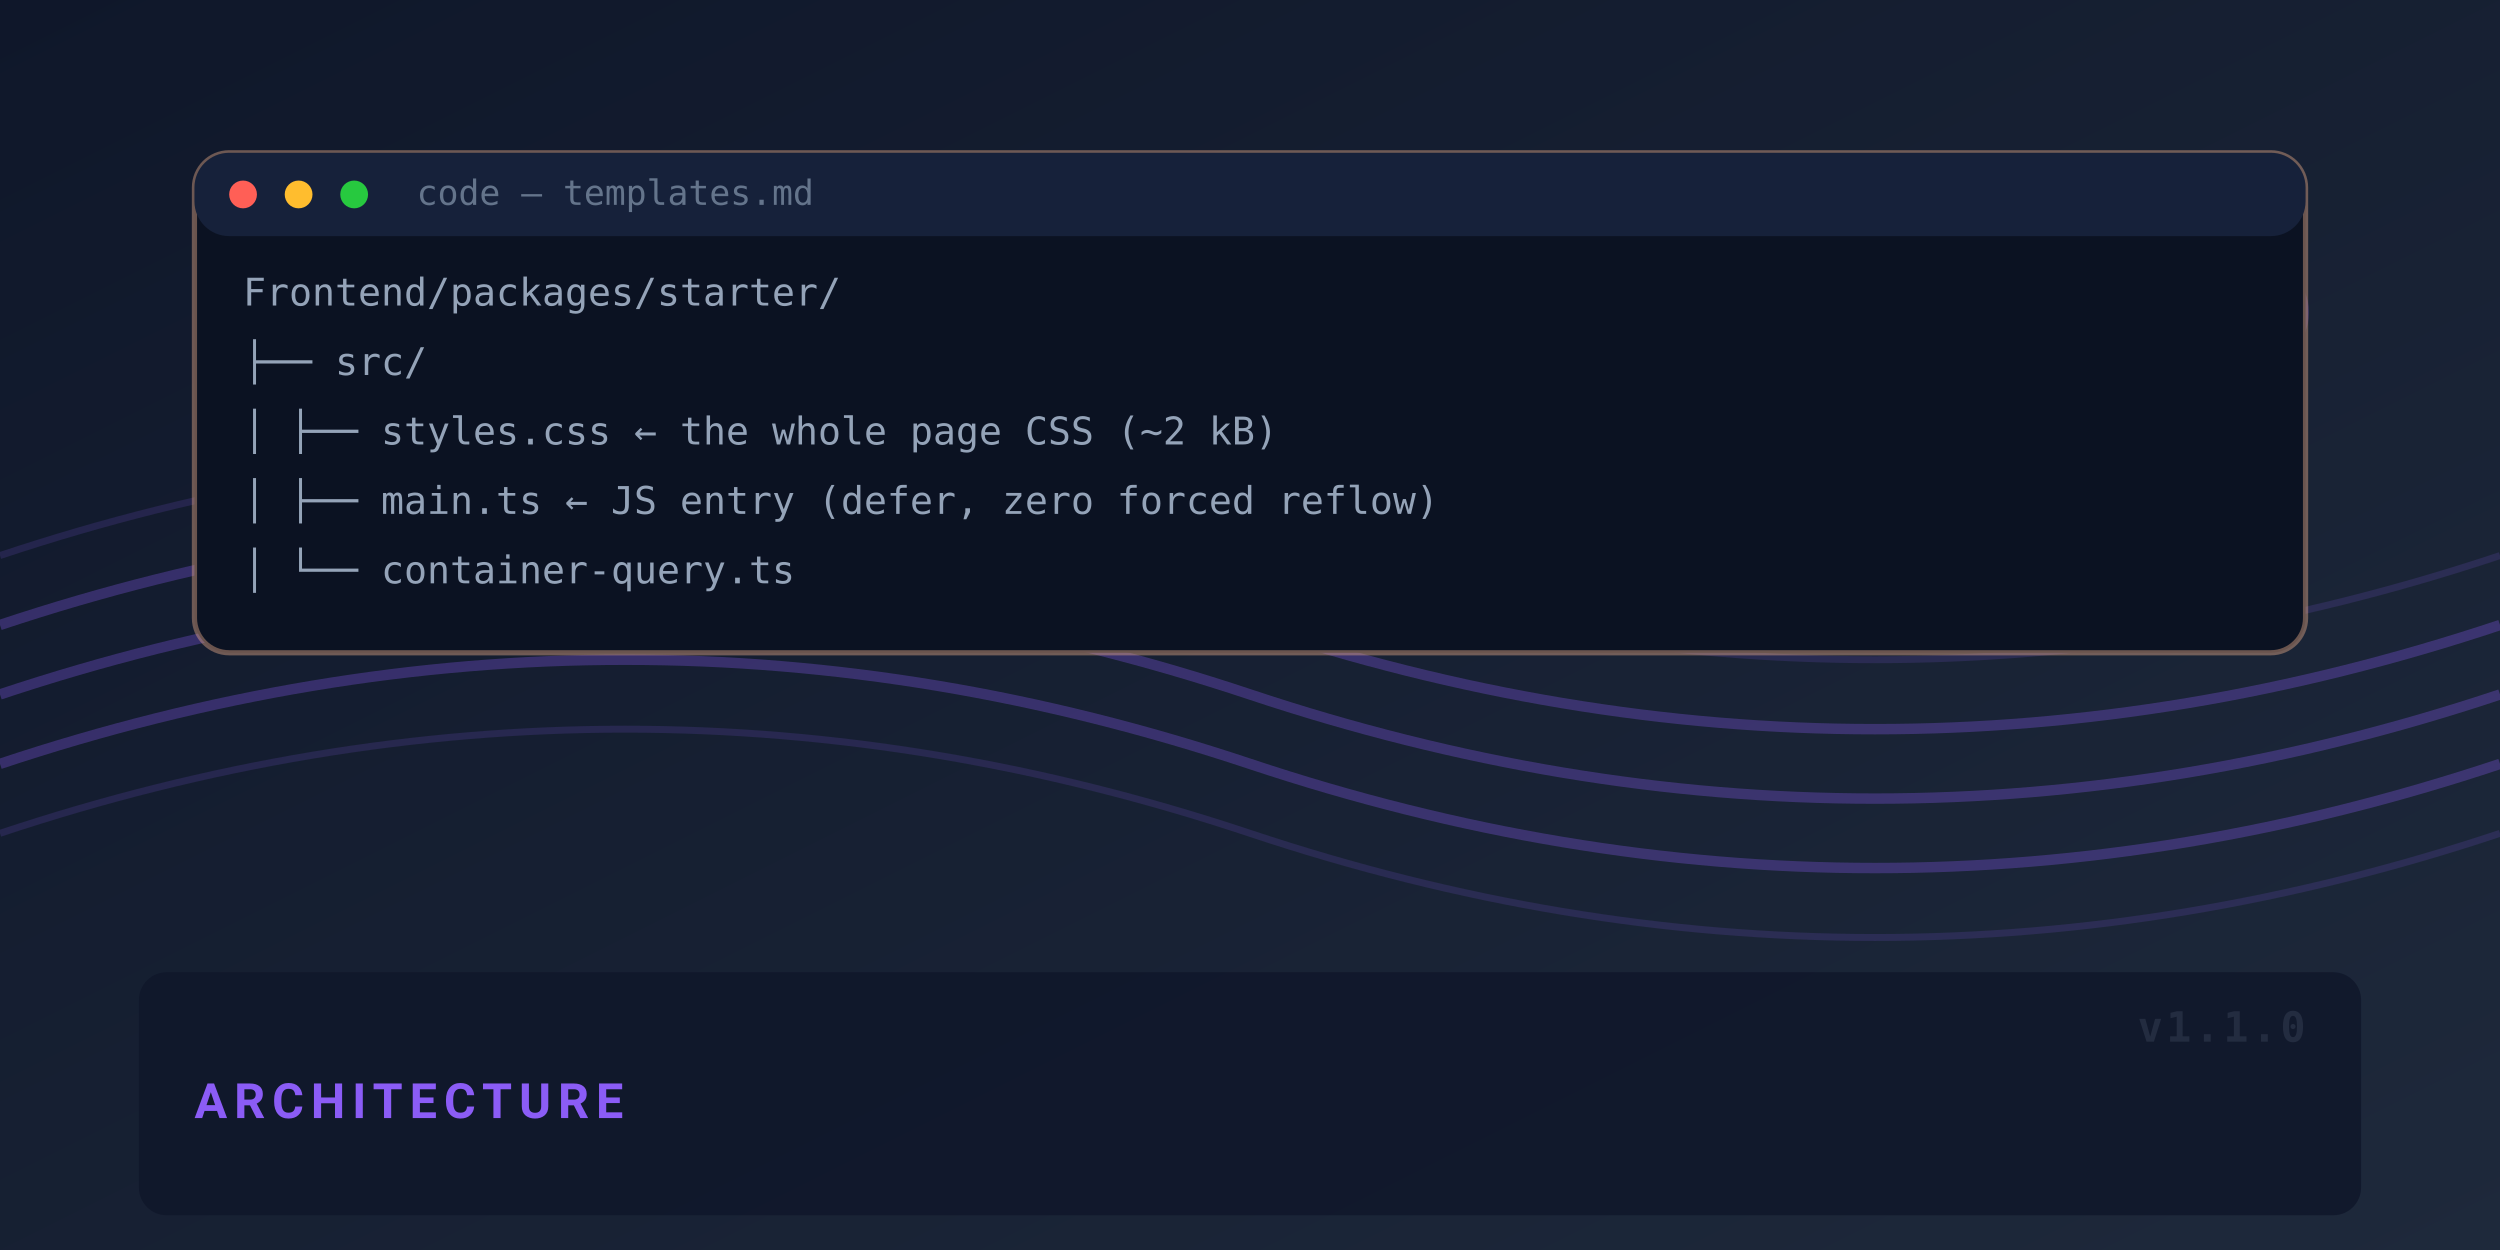
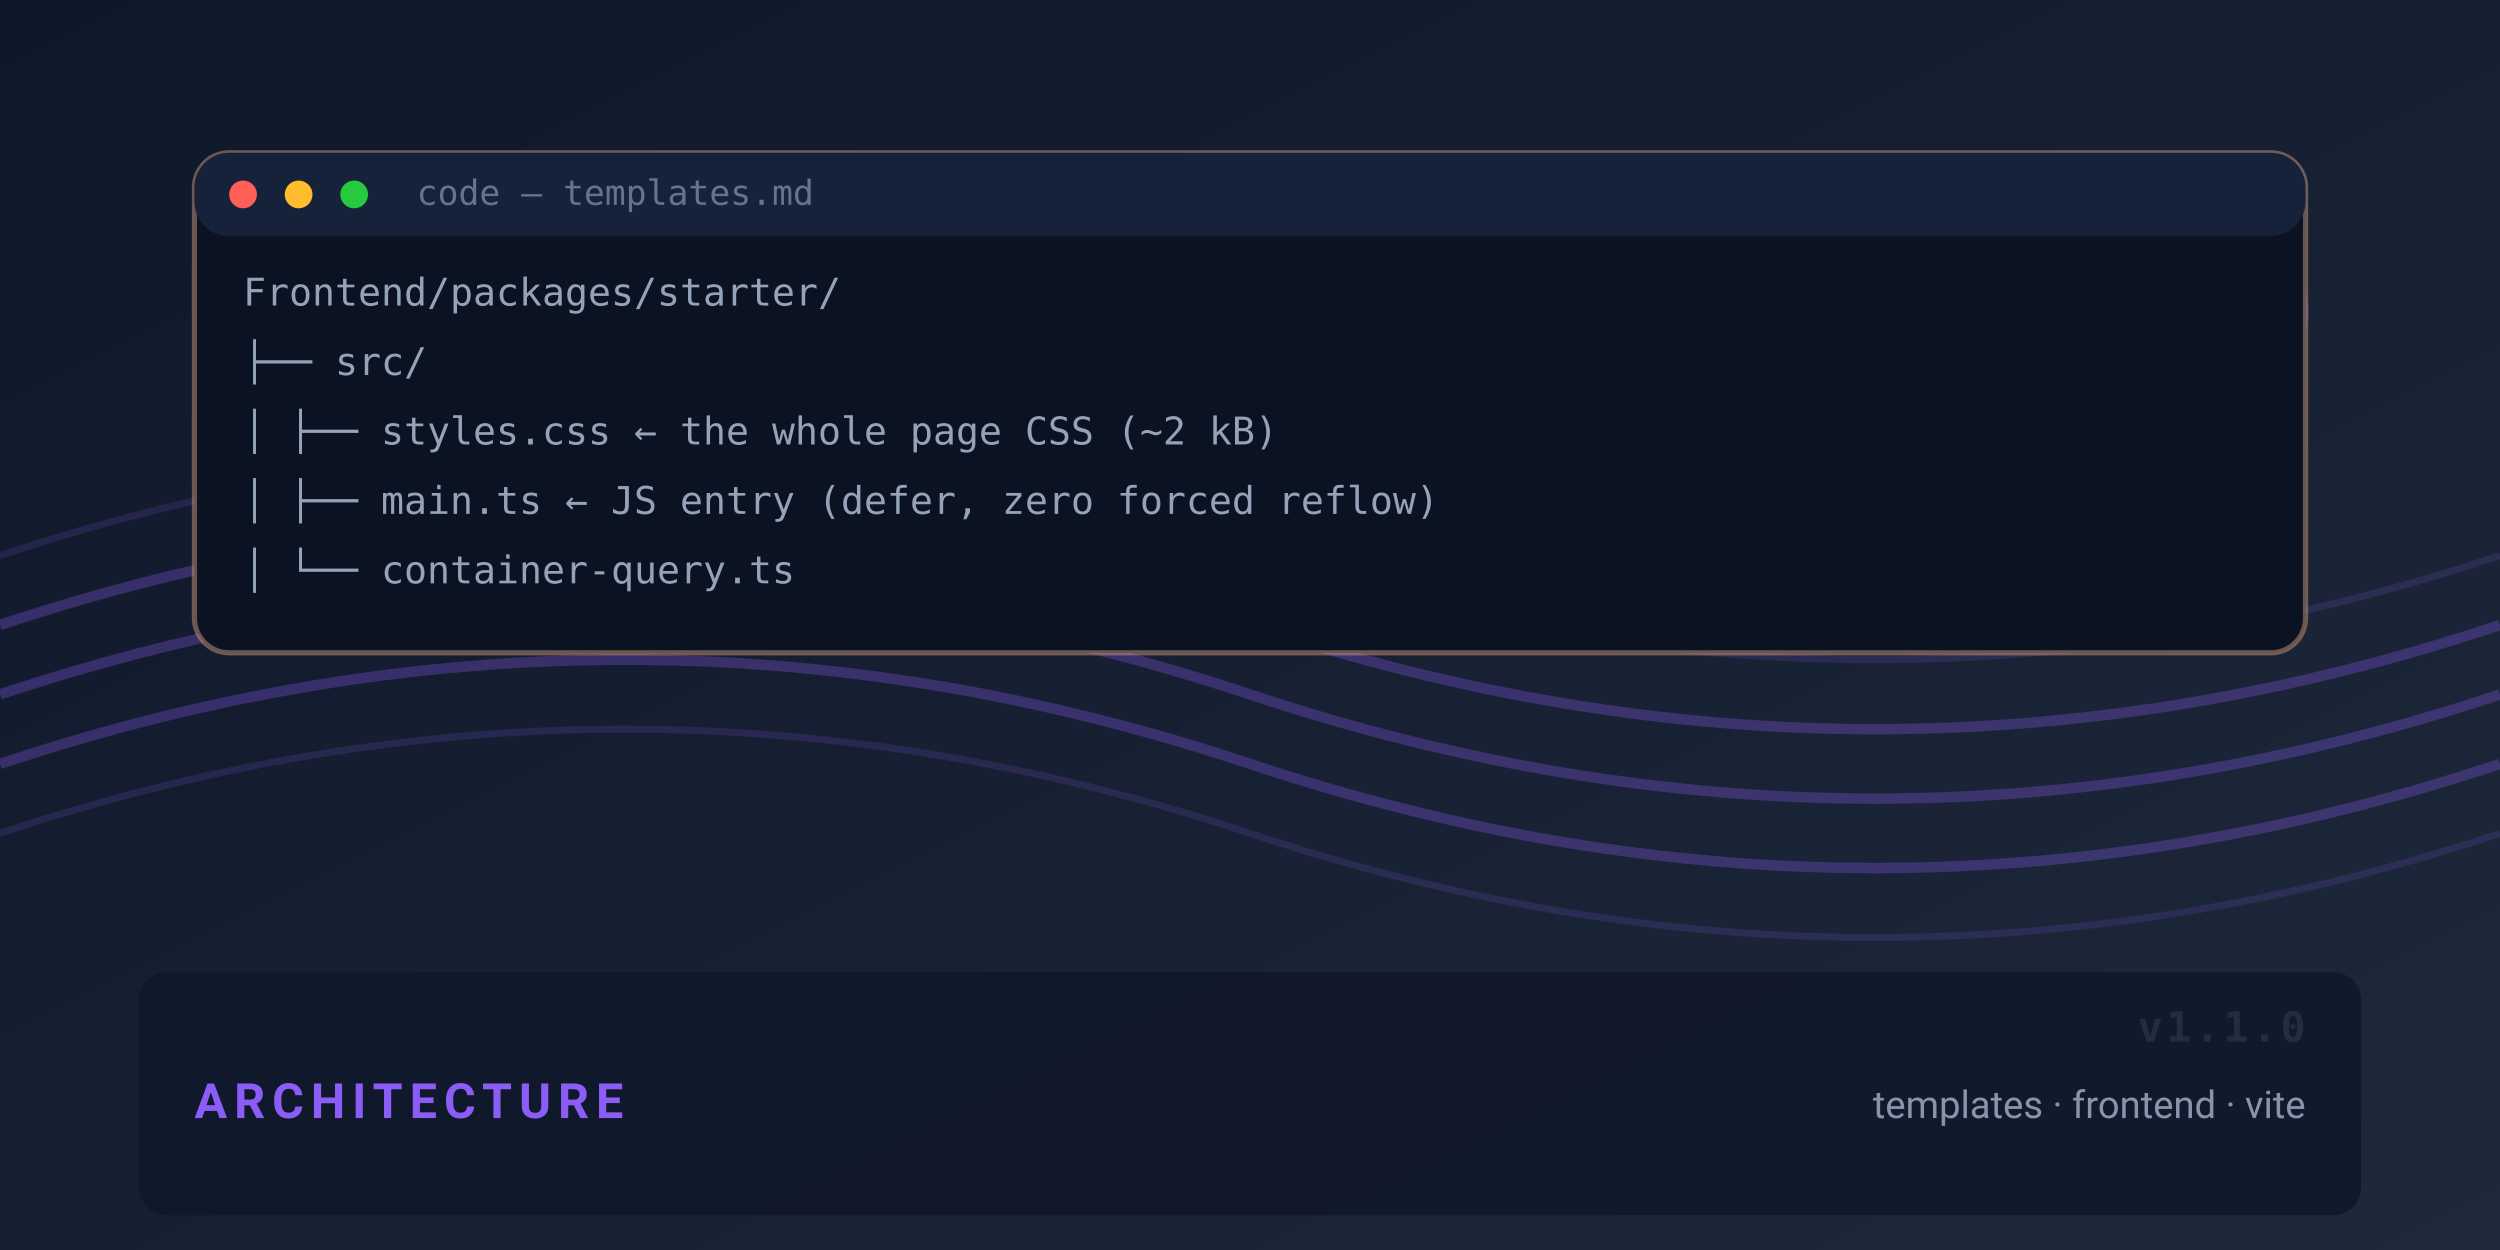
<svg xmlns="http://www.w3.org/2000/svg" viewBox="0 0 720 360" width="720" height="360">
  <defs>
    <linearGradient id="bg" x1="0%" y1="0%" x2="100%" y2="100%">
      <stop offset="0%" style="stop-color:#0f172a" />
      <stop offset="100%" style="stop-color:#1e293b" />
    </linearGradient>
  </defs>
  <rect width="720" height="360" fill="url(#bg)" />
  <g opacity="0.3" stroke="#8b5cf6" stroke-width="3" fill="none">
    <path d="M0,180 Q180,120 360,180 T720,180" />
    <path d="M0,200 Q180,140 360,200 T720,200" />
    <path d="M0,220 Q180,160 360,220 T720,220" />
  </g>
  <g opacity="0.15" stroke="#8b5cf6" stroke-width="2" fill="none">
    <path d="M0,160 Q180,100 360,160 T720,160" />
    <path d="M0,240 Q180,180 360,240 T720,240" />
  </g>
  <g fill="#8b5cf6" opacity="0.2">
    <circle cx="100" cy="100" r="30" />
    <circle cx="300" cy="80" r="20" />
    <circle cx="500" cy="120" r="25" />
    <circle cx="650" cy="90" r="15" />
  </g>
  <g>
    <rect x="56" y="44" width="608" height="144" rx="10" fill="#0b1222" stroke="#DEA584" stroke-opacity="0.45" stroke-width="1.5" />
    <rect x="56" y="44" width="608" height="24" rx="10" fill="#16213a" />
    <circle cx="70" cy="56" r="4" fill="#ff5f56" />
    <circle cx="86" cy="56" r="4" fill="#ffbd2e" />
    <circle cx="102" cy="56" r="4" fill="#27c93f" />
    <text x="120" y="59" font-family="monospace" font-size="10" fill="#64748b">code — templates.md</text>
    <text x="70" y="88" font-family="monospace" font-size="11" fill="#94a3b8">Frontend/packages/starter/</text>
    <text x="70" y="108" font-family="monospace" font-size="11" fill="#94a3b8">├── src/</text>
    <text x="70" y="128" font-family="monospace" font-size="11" fill="#94a3b8">│   ├── styles.css        ← the whole page CSS (~2 kB)</text>
    <text x="70" y="148" font-family="monospace" font-size="11" fill="#94a3b8">│   ├── main.ts           ← JS entry (defer, zero forced reflow)</text>
    <text x="70" y="168" font-family="monospace" font-size="11" fill="#94a3b8">│   └── container-query.ts</text>
  </g>
  <text x="664" y="300" text-anchor="end" font-family="monospace" font-size="12" font-weight="bold" letter-spacing="1" fill="#94a3b8" opacity="0.85">v1.1.0</text>
  <rect x="40" y="280" width="640" height="70" rx="8" fill="#0f172a" fill-opacity="0.82" />
  <text x="56" y="322" font-family="Segoe UI, Roboto, sans-serif" font-size="14" font-weight="bold" letter-spacing="2" fill="#8b5cf6">ARCHITECTURE</text>
+   <text x="664" y="322" text-anchor="end" font-family="Segoe UI, Roboto, sans-serif" font-size="11" fill="#94a3b8" opacity="0.9">templates · frontend · vite</text>
</svg>
